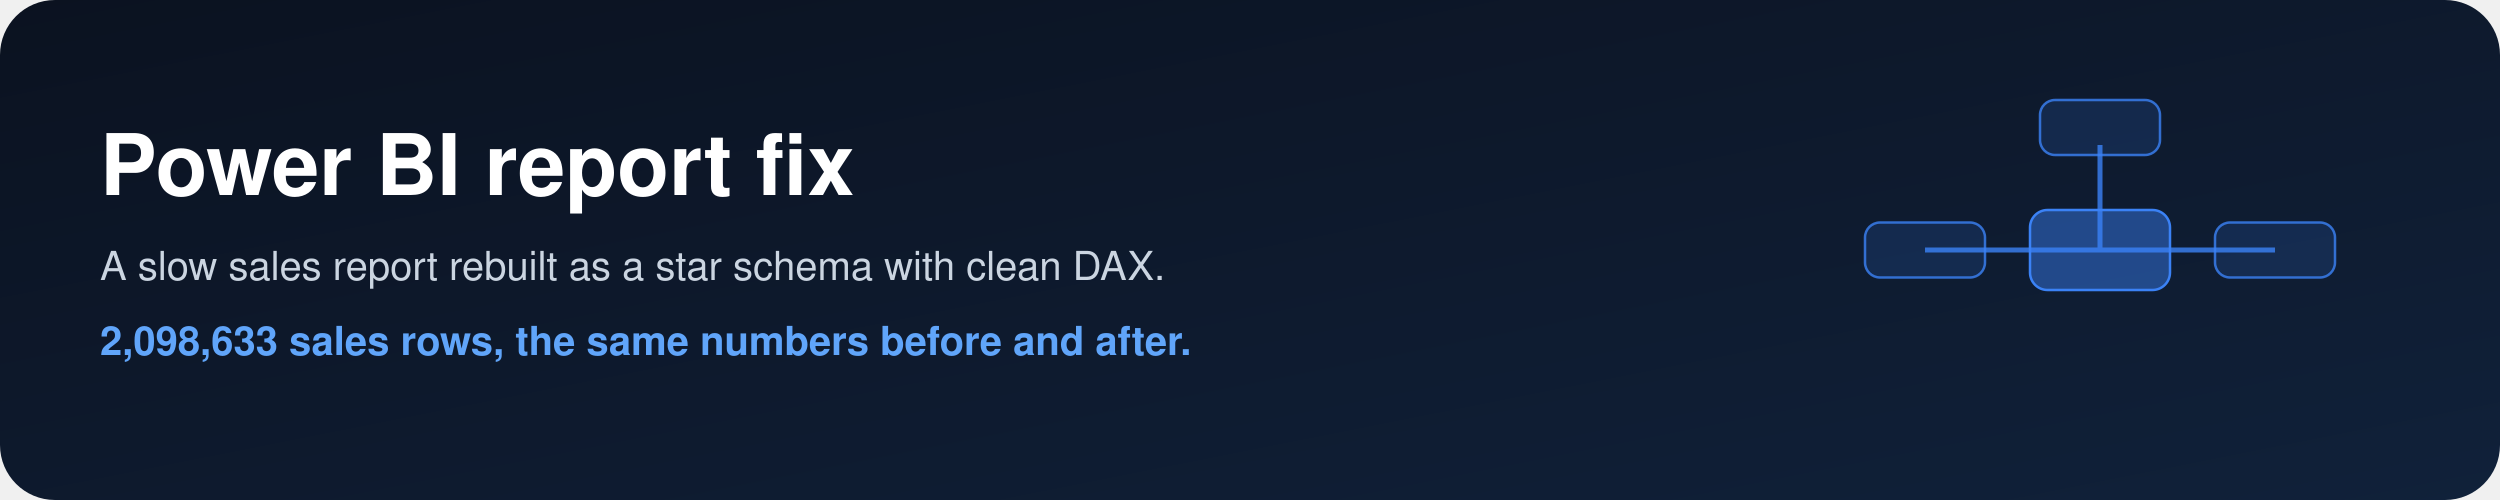
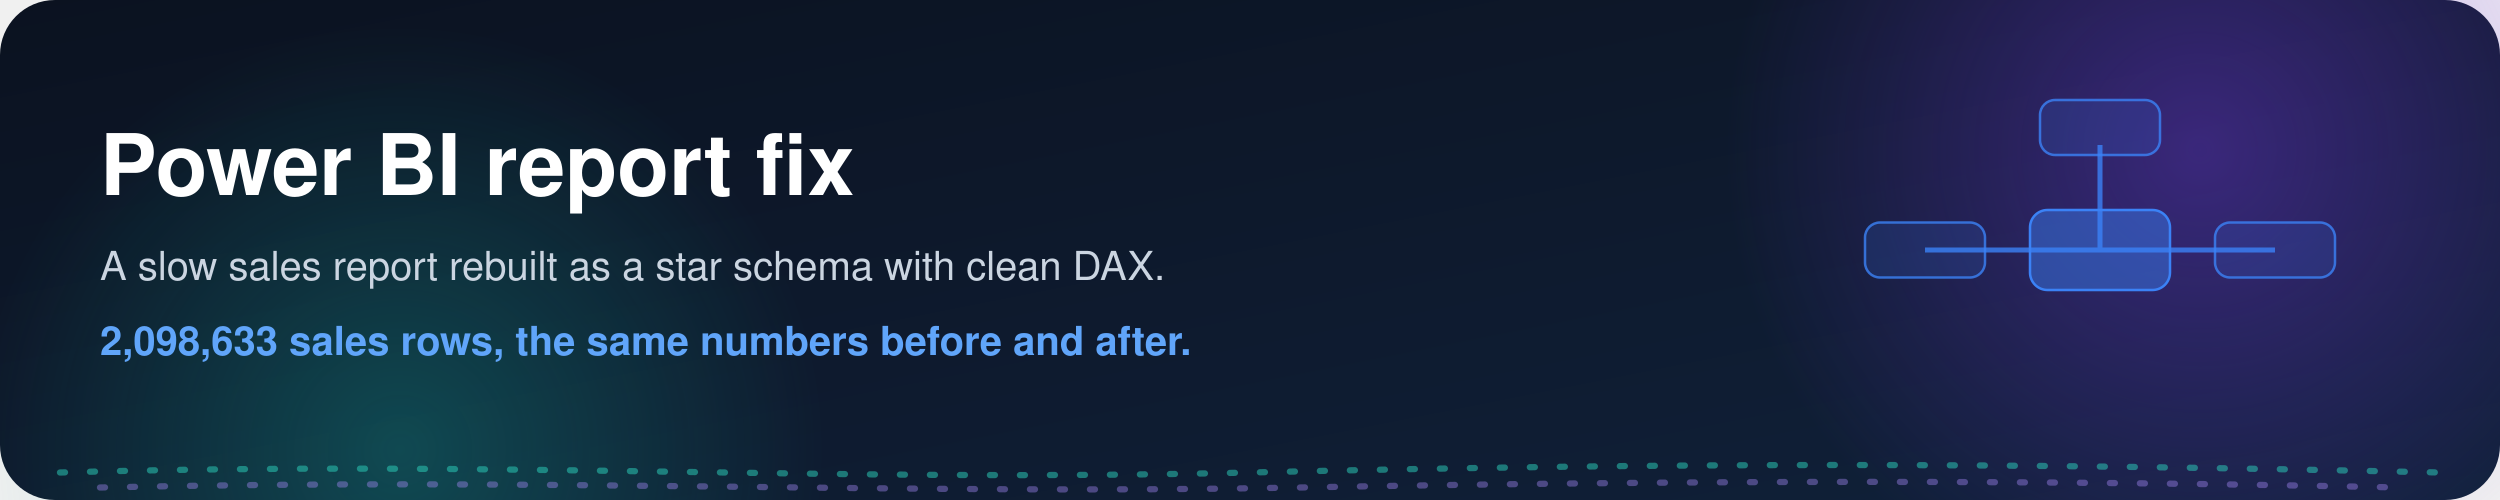
<svg xmlns="http://www.w3.org/2000/svg" viewBox="0 0 1000 200" width="1000" height="200" role="img" aria-label="Power BI report fix: a slow sales report rebuilt as a star schema with clean DAX, with the same numbers.">
  <defs>
    <linearGradient id="bg" x1="0" y1="0" x2="1" y2="1">
      <stop offset="0" stop-color="#0B1220" />
      <stop offset="1" stop-color="#10213A" />
    </linearGradient>
+     <radialGradient id="jrGlowA" cx="0.5" cy="0.5" r="0.5">
+       <stop offset="0" stop-color="#7C3AED" stop-opacity="0.4" />
+       <stop offset="1" stop-color="#7C3AED" stop-opacity="0" />
+     </radialGradient>
+     <radialGradient id="jrGlowB" cx="0.5" cy="0.5" r="0.5">
+       <stop offset="0" stop-color="#14B8A6" stop-opacity="0.3" />
+       <stop offset="1" stop-color="#14B8A6" stop-opacity="0" />
+     </radialGradient>
  </defs>
  <style>
    text { font-family: "Segoe UI", -apple-system, Helvetica, Arial, sans-serif; }
    .name { font-size: 34px; font-weight: 700; fill: #FFFFFF; }
    .line { font-size: 16px; fill: #CBD5E1; }
    .result { font-size: 16px; font-weight: 600; fill: #60A5FA; }
+       .wave { fill: none; stroke-width: 2.5; stroke-linecap: round; stroke-dasharray: 2 10; animation: flow 6s linear infinite; }
+     @keyframes flow { to { stroke-dashoffset: -120; } }
  </style>
  <rect width="1000" height="200" rx="22" fill="url(#bg)" />
+   <circle cx="880" cy="60" r="190" fill="url(#jrGlowA)" />
+   <circle cx="160" cy="180" r="170" fill="url(#jrGlowB)" />
+   <path class="wave" stroke="#2DD4BF" stroke-opacity="0.5" d="M24 189 C 200 184, 330 193, 500 189 S 800 185, 976 189" />
+   <path class="wave" stroke="#A78BFA" stroke-opacity="0.4" style="animation-duration:9s" d="M40 195 C 220 191, 360 198, 520 195 S 820 192, 960 195" />
  <text x="40" y="78" class="name">Power BI report fix</text>
  <text x="40" y="112" class="line">A slow sales report rebuilt as a star schema with clean DAX.</text>
  <text x="40" y="142" class="result">2,098,633 sales rows, the same numbers before and after.</text>
  <g stroke="#3B82F6" stroke-width="2" fill="none" stroke-opacity="0.8">
    <path d="M840 100V58M840 100H770M840 100H910" />
  </g>
  <rect x="812" y="84" width="56" height="32" rx="7" fill="#3B82F6" fill-opacity="0.45" stroke="#3B82F6" />
  <rect x="816" y="40" width="48" height="22" rx="6" fill="#3B82F6" fill-opacity="0.15" stroke="#3B82F6" stroke-opacity="0.8" />
  <rect x="746" y="89" width="48" height="22" rx="6" fill="#3B82F6" fill-opacity="0.15" stroke="#3B82F6" stroke-opacity="0.8" />
  <rect x="886" y="89" width="48" height="22" rx="6" fill="#3B82F6" fill-opacity="0.15" stroke="#3B82F6" stroke-opacity="0.8" />
</svg>
